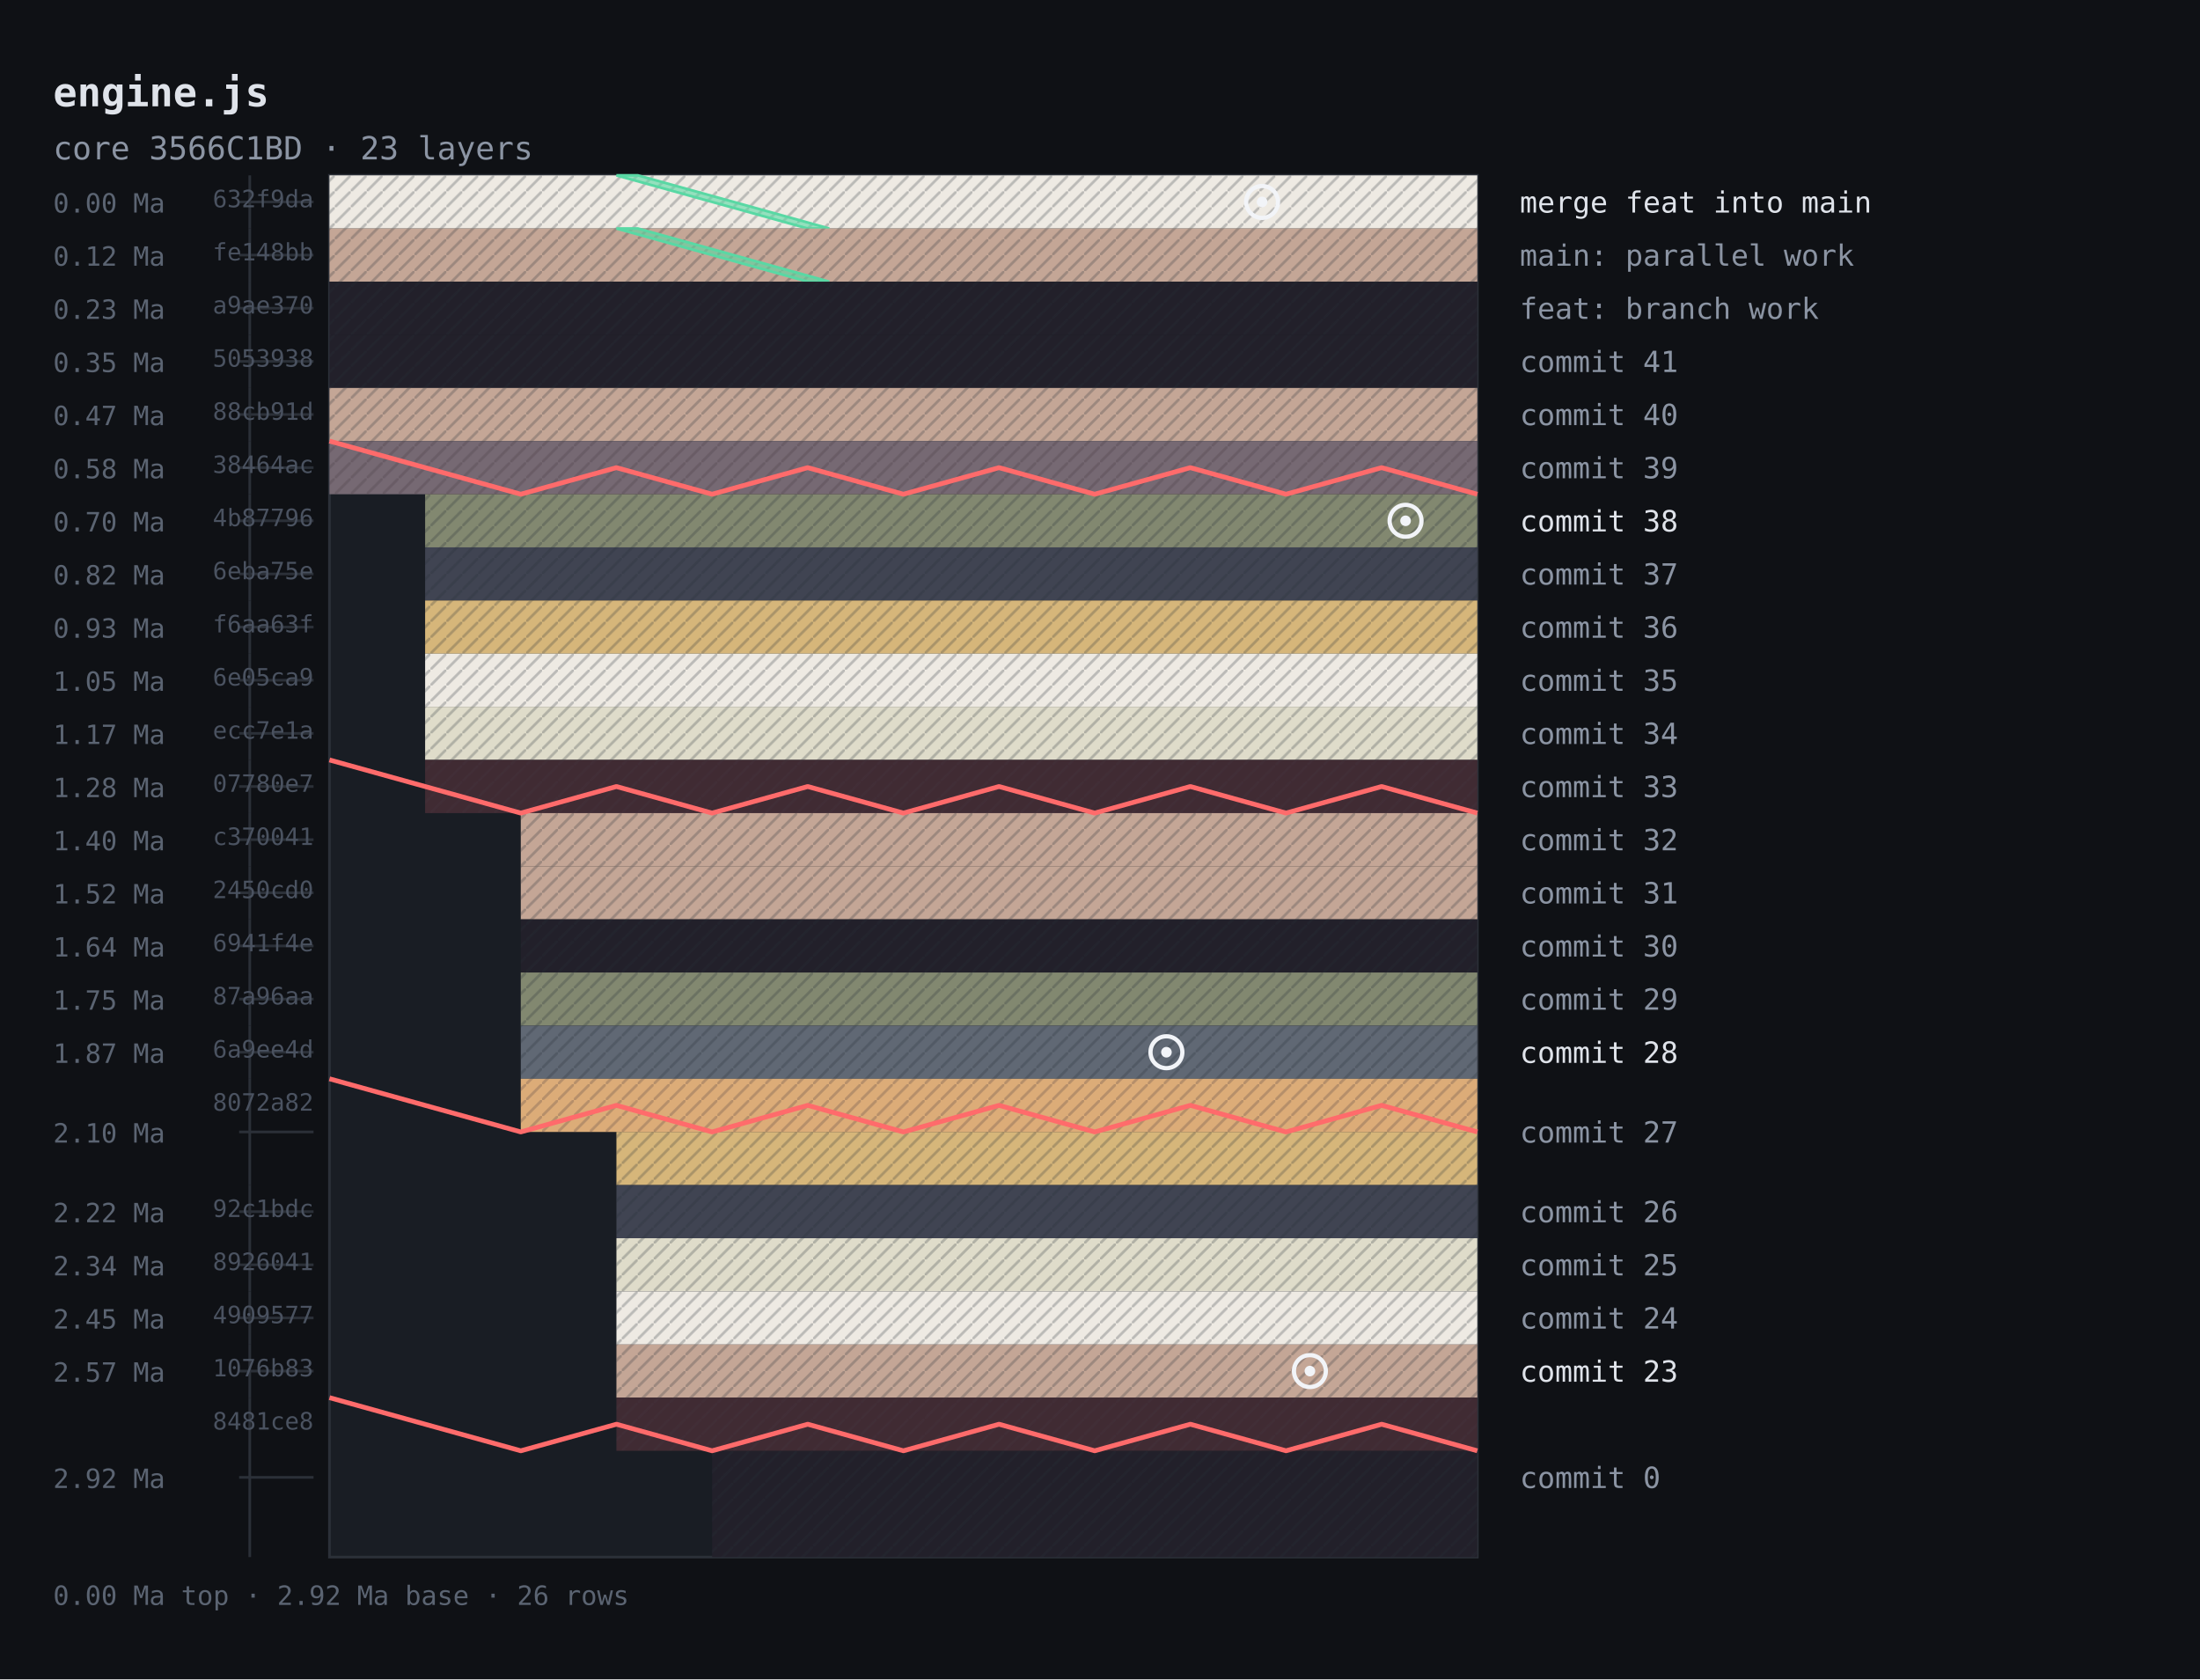
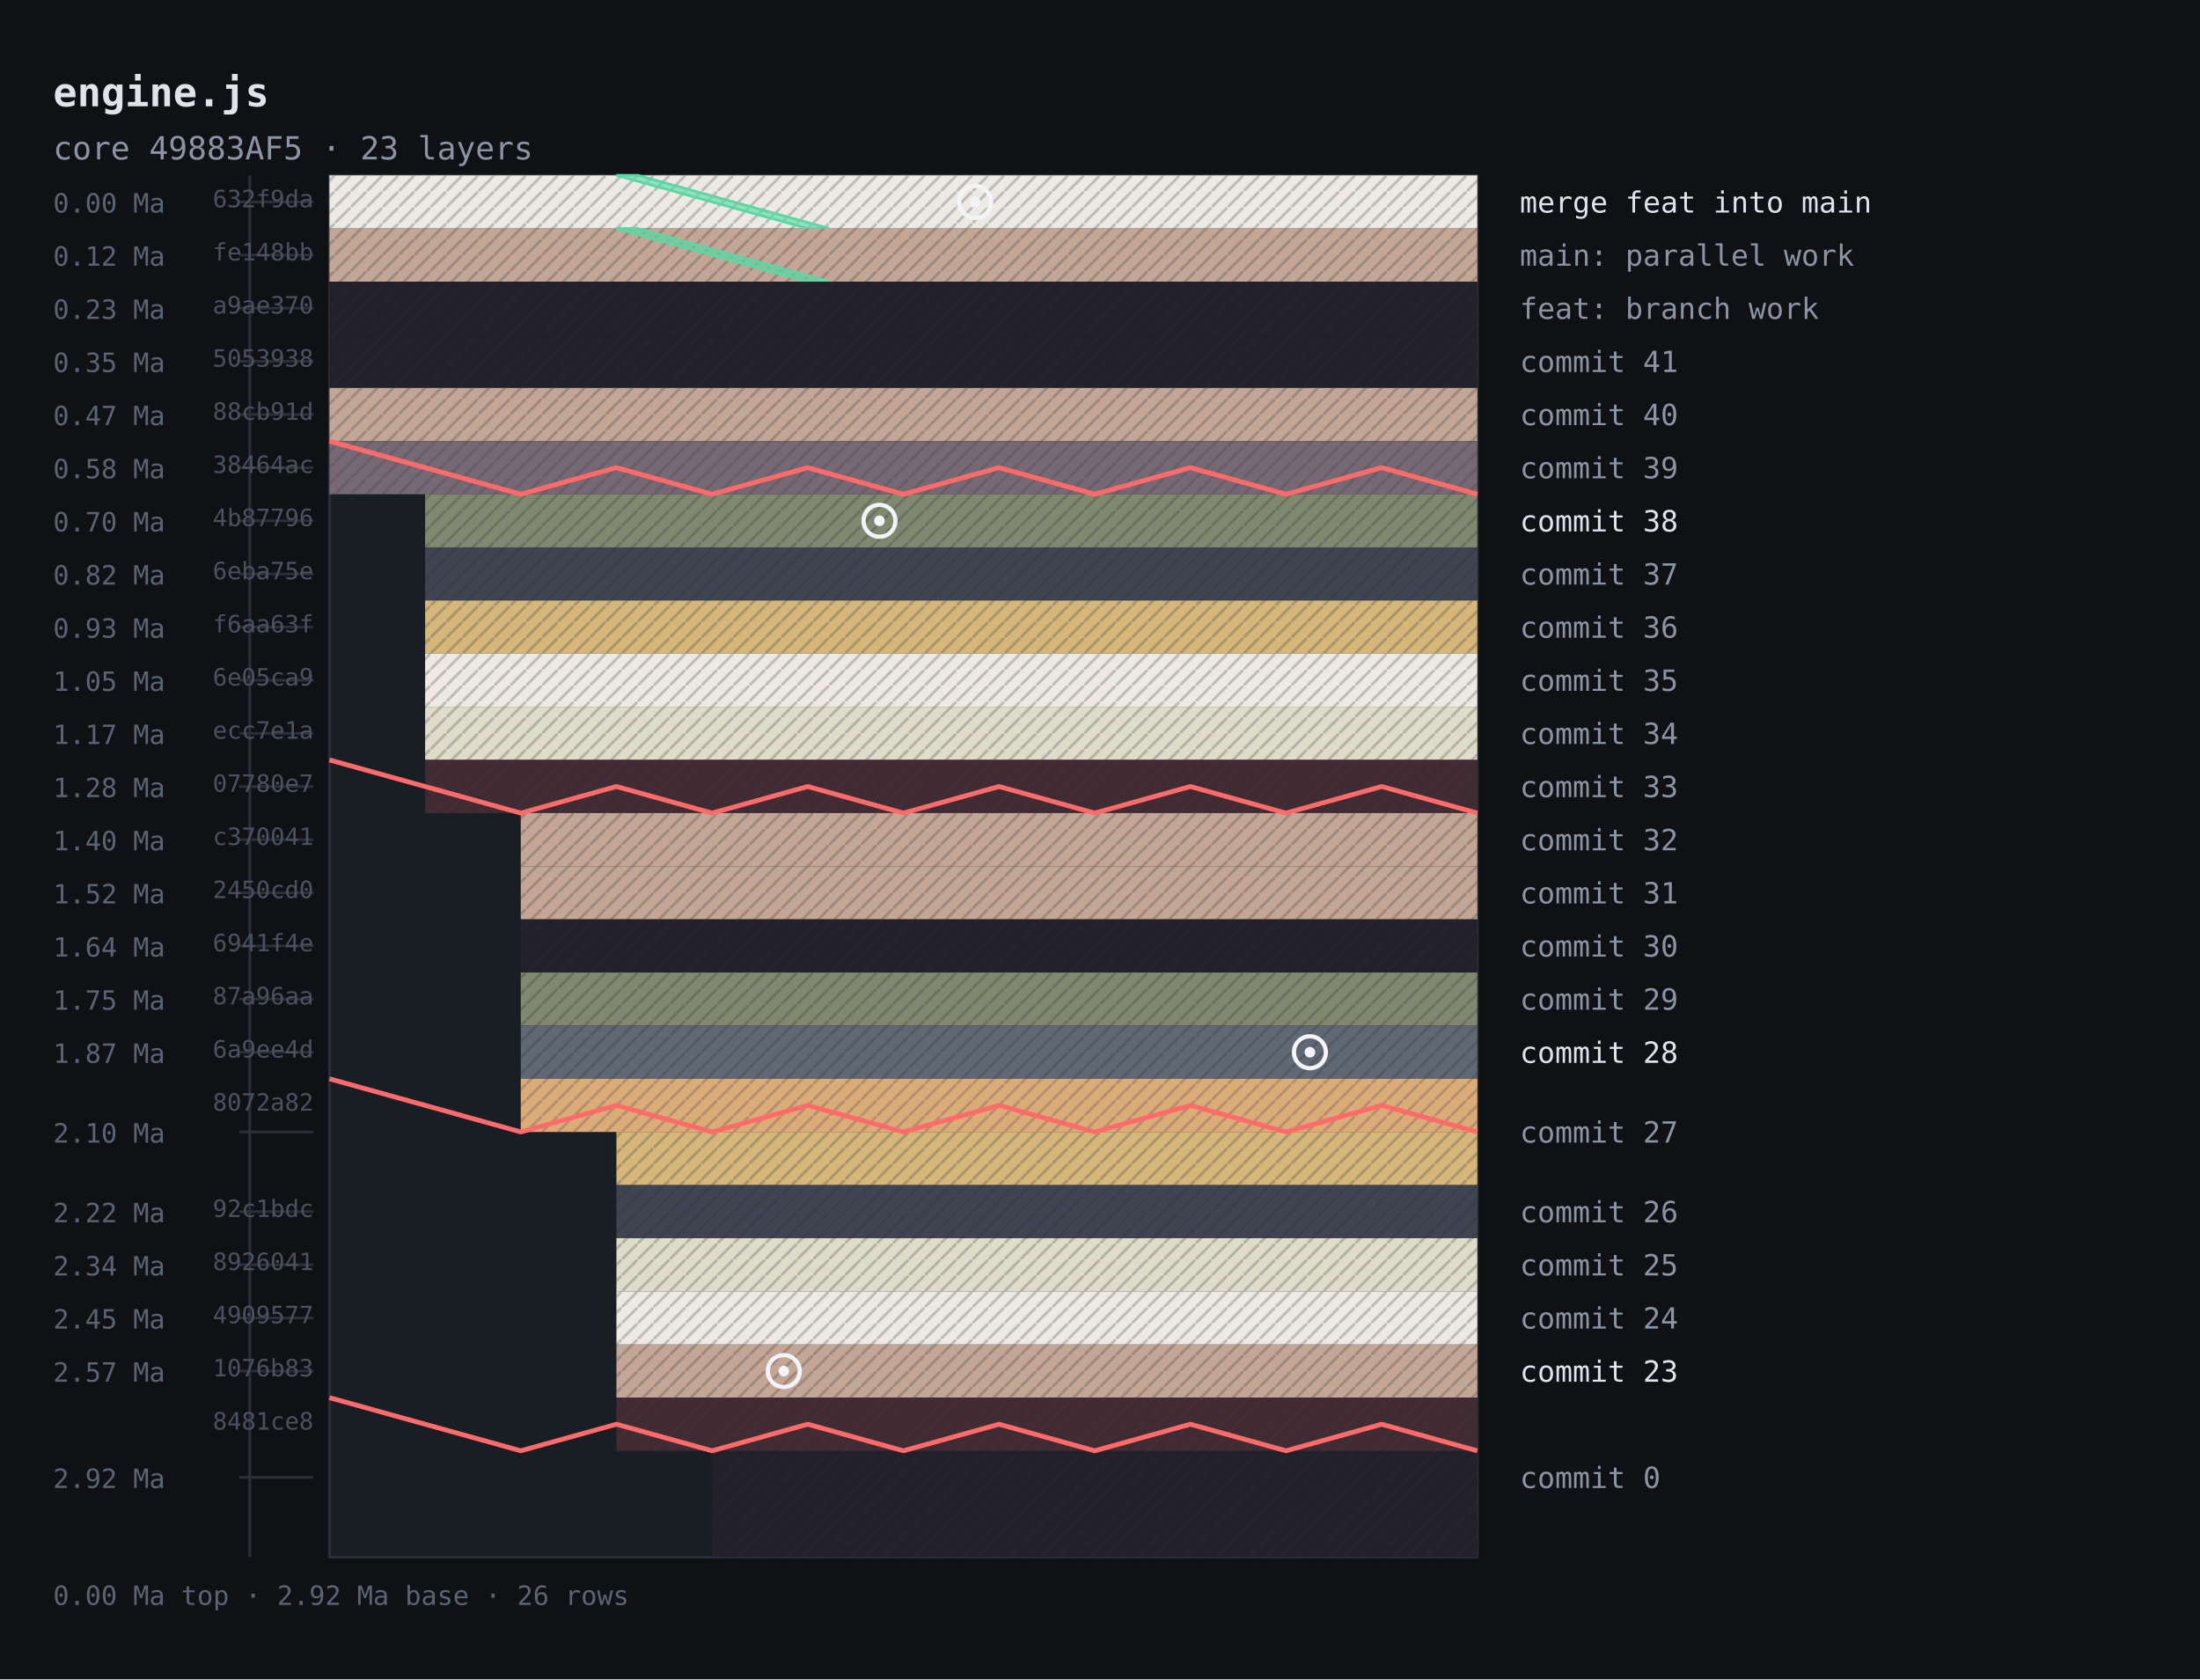
<svg xmlns="http://www.w3.org/2000/svg" width="828" height="632" viewBox="0 0 828 632" role="img" font-family="ui-monospace, SFMono-Regular, Menlo, Consolas, &quot;DejaVu Sans Mono&quot;, monospace">
  <rect x="0" y="0" width="828" height="632" fill="#0f1115" />
  <text x="20" y="40" fill="#dfe3ea" font-size="15" font-weight="600">engine.js</text>
-   <text x="20" y="60" fill="#8b94a3" font-size="12">core 3566C1BD · 23 layers</text>
+   <text x="20" y="60" fill="#8b94a3" font-size="12">core 49883AF5 · 23 layers</text>
  <rect x="124" y="66" width="432" height="520" fill="#191d24" stroke="#2b3038" stroke-width="1" />
  <rect x="124" y="66" width="432" height="20" fill="rgb(238,234,227)" />
  <rect x="124" y="66" width="432" height="20" fill="url(#grain)" />
  <g class="fossil">
-     <circle cx="475.00" cy="76.00" r="6.00" fill="none" stroke="#f2f4f8" stroke-width="1.6" />
-     <circle cx="475.00" cy="76.00" r="2.00" fill="#f2f4f8" />
+     <circle cx="367.00" cy="76.00" r="6.00" fill="none" stroke="#f2f4f8" stroke-width="1.6" />
+     <circle cx="367.00" cy="76.00" r="2.00" fill="#f2f4f8" />
  </g>
  <g class="dike">
    <path d="M232.00 66.00 L240.10 66.00 L312.10 86.00 L304.00 86.00 Z" fill="#59d8a4" fill-opacity="0.6" stroke="#59d8a4" stroke-width="1" />
  </g>
  <rect x="124" y="86" width="432" height="20" fill="rgb(196,166,150)" />
  <rect x="124" y="86" width="432" height="20" fill="url(#grain)" />
  <g class="dike">
    <path d="M232.00 86.00 L240.10 86.00 L312.10 106.00 L304.00 106.00 Z" fill="#59d8a4" fill-opacity="0.6" stroke="#59d8a4" stroke-width="1" />
  </g>
  <rect x="124" y="106" width="432" height="20" fill="rgb(34,32,42)" />
  <rect x="124" y="106" width="432" height="20" fill="url(#grain)" />
  <rect x="124" y="126" width="432" height="20" fill="rgb(34,32,42)" />
  <rect x="124" y="126" width="432" height="20" fill="url(#grain)" />
  <rect x="124" y="146" width="432" height="20" fill="rgb(196,166,150)" />
  <rect x="124" y="146" width="432" height="20" fill="url(#grain)" />
  <rect x="124" y="166" width="432" height="20" fill="rgb(96,104,116)" />
  <rect x="124" y="166" width="432" height="20" fill="url(#grain)" />
  <rect x="160" y="186" width="396" height="20" fill="rgb(130,136,112)" />
  <rect x="160" y="186" width="396" height="20" fill="url(#grain)" />
  <g class="fossil">
-     <circle cx="529.00" cy="196.00" r="6.00" fill="none" stroke="#f2f4f8" stroke-width="1.6" />
-     <circle cx="529.00" cy="196.00" r="2.00" fill="#f2f4f8" />
+     <circle cx="331.00" cy="196.00" r="6.00" fill="none" stroke="#f2f4f8" stroke-width="1.6" />
+     <circle cx="331.00" cy="196.00" r="2.00" fill="#f2f4f8" />
  </g>
  <rect x="160" y="206" width="396" height="20" fill="rgb(64,68,82)" />
  <rect x="160" y="206" width="396" height="20" fill="url(#grain)" />
  <rect x="160" y="226" width="396" height="20" fill="rgb(214,182,122)" />
  <rect x="160" y="226" width="396" height="20" fill="url(#grain)" />
  <rect x="160" y="246" width="396" height="20" fill="rgb(238,234,227)" />
  <rect x="160" y="246" width="396" height="20" fill="url(#grain)" />
  <rect x="160" y="266" width="396" height="20" fill="rgb(223,220,202)" />
  <rect x="160" y="266" width="396" height="20" fill="url(#grain)" />
  <rect x="160" y="286" width="396" height="20" fill="rgb(34,32,42)" />
  <rect x="160" y="286" width="396" height="20" fill="url(#grain)" />
  <rect x="196" y="306" width="360" height="20" fill="rgb(196,166,150)" />
  <rect x="196" y="306" width="360" height="20" fill="url(#grain)" />
  <rect x="196" y="326" width="360" height="20" fill="rgb(196,166,150)" />
  <rect x="196" y="326" width="360" height="20" fill="url(#grain)" />
  <rect x="196" y="346" width="360" height="20" fill="rgb(34,32,42)" />
  <rect x="196" y="346" width="360" height="20" fill="url(#grain)" />
  <rect x="196" y="366" width="360" height="20" fill="rgb(130,136,112)" />
  <rect x="196" y="366" width="360" height="20" fill="url(#grain)" />
  <rect x="196" y="386" width="360" height="20" fill="rgb(96,104,116)" />
  <rect x="196" y="386" width="360" height="20" fill="url(#grain)" />
  <g class="fossil">
-     <circle cx="439.00" cy="396.00" r="6.00" fill="none" stroke="#f2f4f8" stroke-width="1.6" />
-     <circle cx="439.00" cy="396.00" r="2.00" fill="#f2f4f8" />
+     <circle cx="493.00" cy="396.00" r="6.00" fill="none" stroke="#f2f4f8" stroke-width="1.6" />
+     <circle cx="493.00" cy="396.00" r="2.00" fill="#f2f4f8" />
  </g>
  <rect x="196" y="406" width="360" height="20" fill="rgb(214,182,122)" />
  <rect x="196" y="406" width="360" height="20" fill="url(#grain)" />
  <rect x="232" y="426" width="324" height="20" fill="rgb(214,182,122)" />
  <rect x="232" y="426" width="324" height="20" fill="url(#grain)" />
  <rect x="232" y="446" width="324" height="20" fill="rgb(64,68,82)" />
  <rect x="232" y="446" width="324" height="20" fill="url(#grain)" />
  <rect x="232" y="466" width="324" height="20" fill="rgb(223,220,202)" />
  <rect x="232" y="466" width="324" height="20" fill="url(#grain)" />
  <rect x="232" y="486" width="324" height="20" fill="rgb(238,234,227)" />
  <rect x="232" y="486" width="324" height="20" fill="url(#grain)" />
  <rect x="232" y="506" width="324" height="20" fill="rgb(196,166,150)" />
  <rect x="232" y="506" width="324" height="20" fill="url(#grain)" />
  <g class="fossil">
-     <circle cx="493.00" cy="516.00" r="6.00" fill="none" stroke="#f2f4f8" stroke-width="1.6" />
-     <circle cx="493.00" cy="516.00" r="2.00" fill="#f2f4f8" />
+     <circle cx="295.00" cy="516.00" r="6.00" fill="none" stroke="#f2f4f8" stroke-width="1.6" />
+     <circle cx="295.00" cy="516.00" r="2.00" fill="#f2f4f8" />
  </g>
  <rect x="232" y="526" width="324" height="20" fill="rgb(34,32,42)" />
  <rect x="232" y="526" width="324" height="20" fill="url(#grain)" />
  <rect x="268" y="546" width="288" height="40" fill="rgb(34,32,42)" />
  <rect x="268" y="546" width="288" height="40" fill="url(#grain)" />
  <path class="fault" d="M124.00 166.00 L160.00 176.00 L196.00 186.00 L232.00 176.00 L268.00 186.00 L304.00 176.00 L340.00 186.00 L376.00 176.00 L412.00 186.00 L448.00 176.00 L484.00 186.00 L520.00 176.00 L556.00 186.00" fill="none" stroke="#ff6b6b" stroke-width="1.8" stroke-linejoin="round" />
  <rect x="124.00" y="166.00" width="432.00" height="20" fill="#ff6b6b" fill-opacity="0.14" />
  <path class="fault" d="M124.00 286.00 L160.00 296.00 L196.00 306.00 L232.00 296.00 L268.00 306.00 L304.00 296.00 L340.00 306.00 L376.00 296.00 L412.00 306.00 L448.00 296.00 L484.00 306.00 L520.00 296.00 L556.00 306.00" fill="none" stroke="#ff6b6b" stroke-width="1.8" stroke-linejoin="round" />
  <rect x="160.00" y="286.00" width="396.00" height="20" fill="#ff6b6b" fill-opacity="0.14" />
  <path class="fault" d="M124.00 406.00 L160.00 416.00 L196.00 426.00 L232.00 416.00 L268.00 426.00 L304.00 416.00 L340.00 426.00 L376.00 416.00 L412.00 426.00 L448.00 416.00 L484.00 426.00 L520.00 416.00 L556.00 426.00" fill="none" stroke="#ff6b6b" stroke-width="1.8" stroke-linejoin="round" />
  <rect x="196.00" y="406.00" width="360.00" height="20" fill="#ff6b6b" fill-opacity="0.14" />
  <path class="fault" d="M124.00 526.00 L160.00 536.00 L196.00 546.00 L232.00 536.00 L268.00 546.00 L304.00 536.00 L340.00 546.00 L376.00 536.00 L412.00 546.00 L448.00 536.00 L484.00 546.00 L520.00 536.00 L556.00 546.00" fill="none" stroke="#ff6b6b" stroke-width="1.8" stroke-linejoin="round" />
  <rect x="232.00" y="526.00" width="324.00" height="20" fill="#ff6b6b" fill-opacity="0.14" />
  <defs>
    <pattern id="grain" width="6" height="6" patternUnits="userSpaceOnUse">
      <path d="M0 6L6 0" stroke="#2b3038" stroke-opacity="0.25" stroke-width="1" />
    </pattern>
  </defs>
  <line x1="94.00" y1="66.00" x2="94.00" y2="86.00" stroke="#2b3038" stroke-width="1" />
  <line x1="90.00" y1="76.00" x2="118.00" y2="76.00" stroke="#2b3038" stroke-width="1" />
  <text x="20" y="80.00" fill="#5b6472" font-size="10">0.00 Ma</text>
  <text x="118.00" y="78.00" fill="#4a5260" font-size="9" text-anchor="end">632f9da</text>
  <text x="572.00" y="80.00" fill="#dfe3ea" font-size="11">merge feat into main</text>
  <line x1="94.00" y1="86.00" x2="94.00" y2="106.00" stroke="#2b3038" stroke-width="1" />
  <line x1="90.00" y1="96.00" x2="118.00" y2="96.00" stroke="#2b3038" stroke-width="1" />
  <text x="20" y="100.00" fill="#5b6472" font-size="10">0.12 Ma</text>
  <text x="118.00" y="98.00" fill="#4a5260" font-size="9" text-anchor="end">fe148bb</text>
  <text x="572.00" y="100.00" fill="#8b94a3" font-size="11">main: parallel work</text>
  <line x1="94.00" y1="106.00" x2="94.00" y2="126.00" stroke="#2b3038" stroke-width="1" />
  <line x1="90.00" y1="116.00" x2="118.00" y2="116.00" stroke="#2b3038" stroke-width="1" />
  <text x="20" y="120.00" fill="#5b6472" font-size="10">0.23 Ma</text>
  <text x="118.00" y="118.00" fill="#4a5260" font-size="9" text-anchor="end">a9ae370</text>
  <text x="572.00" y="120.00" fill="#8b94a3" font-size="11">feat: branch work</text>
  <line x1="94.00" y1="126.00" x2="94.00" y2="146.00" stroke="#2b3038" stroke-width="1" />
  <line x1="90.00" y1="136.00" x2="118.00" y2="136.00" stroke="#2b3038" stroke-width="1" />
  <text x="20" y="140.00" fill="#5b6472" font-size="10">0.35 Ma</text>
  <text x="118.00" y="138.00" fill="#4a5260" font-size="9" text-anchor="end">5053938</text>
  <text x="572.00" y="140.00" fill="#8b94a3" font-size="11">commit 41</text>
  <line x1="94.00" y1="146.00" x2="94.00" y2="166.00" stroke="#2b3038" stroke-width="1" />
  <line x1="90.00" y1="156.00" x2="118.00" y2="156.00" stroke="#2b3038" stroke-width="1" />
  <text x="20" y="160.00" fill="#5b6472" font-size="10">0.47 Ma</text>
  <text x="118.00" y="158.00" fill="#4a5260" font-size="9" text-anchor="end">88cb91d</text>
  <text x="572.00" y="160.00" fill="#8b94a3" font-size="11">commit 40</text>
  <line x1="94.00" y1="166.00" x2="94.00" y2="186.00" stroke="#2b3038" stroke-width="1" />
  <line x1="90.00" y1="176.00" x2="118.00" y2="176.00" stroke="#2b3038" stroke-width="1" />
  <text x="20" y="180.00" fill="#5b6472" font-size="10">0.58 Ma</text>
  <text x="118.00" y="178.00" fill="#4a5260" font-size="9" text-anchor="end">38464ac</text>
  <text x="572.00" y="180.00" fill="#8b94a3" font-size="11">commit 39</text>
  <line x1="94.00" y1="186.00" x2="94.00" y2="206.00" stroke="#2b3038" stroke-width="1" />
  <line x1="90.00" y1="196.00" x2="118.00" y2="196.00" stroke="#2b3038" stroke-width="1" />
  <text x="20" y="200.00" fill="#5b6472" font-size="10">0.70 Ma</text>
  <text x="118.00" y="198.00" fill="#4a5260" font-size="9" text-anchor="end">4b87796</text>
  <text x="572.00" y="200.00" fill="#dfe3ea" font-size="11">commit 38</text>
  <line x1="94.00" y1="206.00" x2="94.00" y2="226.00" stroke="#2b3038" stroke-width="1" />
  <line x1="90.00" y1="216.00" x2="118.00" y2="216.00" stroke="#2b3038" stroke-width="1" />
  <text x="20" y="220.00" fill="#5b6472" font-size="10">0.82 Ma</text>
  <text x="118.00" y="218.00" fill="#4a5260" font-size="9" text-anchor="end">6eba75e</text>
  <text x="572.00" y="220.00" fill="#8b94a3" font-size="11">commit 37</text>
  <line x1="94.00" y1="226.00" x2="94.00" y2="246.00" stroke="#2b3038" stroke-width="1" />
  <line x1="90.00" y1="236.00" x2="118.00" y2="236.00" stroke="#2b3038" stroke-width="1" />
  <text x="20" y="240.00" fill="#5b6472" font-size="10">0.93 Ma</text>
  <text x="118.00" y="238.00" fill="#4a5260" font-size="9" text-anchor="end">f6aa63f</text>
  <text x="572.00" y="240.00" fill="#8b94a3" font-size="11">commit 36</text>
  <line x1="94.00" y1="246.00" x2="94.00" y2="266.00" stroke="#2b3038" stroke-width="1" />
  <line x1="90.00" y1="256.00" x2="118.00" y2="256.00" stroke="#2b3038" stroke-width="1" />
  <text x="20" y="260.00" fill="#5b6472" font-size="10">1.05 Ma</text>
  <text x="118.00" y="258.00" fill="#4a5260" font-size="9" text-anchor="end">6e05ca9</text>
  <text x="572.00" y="260.00" fill="#8b94a3" font-size="11">commit 35</text>
  <line x1="94.00" y1="266.00" x2="94.00" y2="286.00" stroke="#2b3038" stroke-width="1" />
  <line x1="90.00" y1="276.00" x2="118.00" y2="276.00" stroke="#2b3038" stroke-width="1" />
  <text x="20" y="280.00" fill="#5b6472" font-size="10">1.17 Ma</text>
  <text x="118.00" y="278.00" fill="#4a5260" font-size="9" text-anchor="end">ecc7e1a</text>
  <text x="572.00" y="280.00" fill="#8b94a3" font-size="11">commit 34</text>
  <line x1="94.00" y1="286.00" x2="94.00" y2="306.00" stroke="#2b3038" stroke-width="1" />
  <line x1="90.00" y1="296.00" x2="118.00" y2="296.00" stroke="#2b3038" stroke-width="1" />
  <text x="20" y="300.00" fill="#5b6472" font-size="10">1.28 Ma</text>
  <text x="118.00" y="298.00" fill="#4a5260" font-size="9" text-anchor="end">07780e7</text>
  <text x="572.00" y="300.00" fill="#8b94a3" font-size="11">commit 33</text>
  <line x1="94.00" y1="306.00" x2="94.00" y2="326.00" stroke="#2b3038" stroke-width="1" />
  <line x1="90.00" y1="316.00" x2="118.00" y2="316.00" stroke="#2b3038" stroke-width="1" />
  <text x="20" y="320.00" fill="#5b6472" font-size="10">1.40 Ma</text>
  <text x="118.00" y="318.00" fill="#4a5260" font-size="9" text-anchor="end">c370041</text>
  <text x="572.00" y="320.00" fill="#8b94a3" font-size="11">commit 32</text>
  <line x1="94.00" y1="326.00" x2="94.00" y2="346.00" stroke="#2b3038" stroke-width="1" />
  <line x1="90.00" y1="336.00" x2="118.00" y2="336.00" stroke="#2b3038" stroke-width="1" />
  <text x="20" y="340.00" fill="#5b6472" font-size="10">1.52 Ma</text>
  <text x="118.00" y="338.00" fill="#4a5260" font-size="9" text-anchor="end">2450cd0</text>
  <text x="572.00" y="340.00" fill="#8b94a3" font-size="11">commit 31</text>
  <line x1="94.00" y1="346.00" x2="94.00" y2="366.00" stroke="#2b3038" stroke-width="1" />
  <line x1="90.00" y1="356.00" x2="118.00" y2="356.00" stroke="#2b3038" stroke-width="1" />
  <text x="20" y="360.00" fill="#5b6472" font-size="10">1.64 Ma</text>
  <text x="118.00" y="358.00" fill="#4a5260" font-size="9" text-anchor="end">6941f4e</text>
  <text x="572.00" y="360.00" fill="#8b94a3" font-size="11">commit 30</text>
  <line x1="94.00" y1="366.00" x2="94.00" y2="386.00" stroke="#2b3038" stroke-width="1" />
  <line x1="90.00" y1="376.00" x2="118.00" y2="376.00" stroke="#2b3038" stroke-width="1" />
  <text x="20" y="380.00" fill="#5b6472" font-size="10">1.75 Ma</text>
  <text x="118.00" y="378.00" fill="#4a5260" font-size="9" text-anchor="end">87a96aa</text>
  <text x="572.00" y="380.00" fill="#8b94a3" font-size="11">commit 29</text>
  <line x1="94.00" y1="386.00" x2="94.00" y2="406.00" stroke="#2b3038" stroke-width="1" />
  <line x1="90.00" y1="396.00" x2="118.00" y2="396.00" stroke="#2b3038" stroke-width="1" />
  <text x="20" y="400.00" fill="#5b6472" font-size="10">1.87 Ma</text>
  <text x="118.00" y="398.00" fill="#4a5260" font-size="9" text-anchor="end">6a9ee4d</text>
  <text x="572.00" y="400.00" fill="#dfe3ea" font-size="11">commit 28</text>
  <line x1="94.00" y1="406.00" x2="94.00" y2="446.00" stroke="#2b3038" stroke-width="1" />
  <line x1="90.00" y1="426.00" x2="118.00" y2="426.00" stroke="#2b3038" stroke-width="1" />
  <text x="20" y="430.00" fill="#5b6472" font-size="10">2.10 Ma</text>
  <text x="118.00" y="418.00" fill="#4a5260" font-size="9" text-anchor="end">8072a82</text>
  <text x="572.00" y="430.00" fill="#8b94a3" font-size="11">commit 27</text>
  <line x1="94.00" y1="446.00" x2="94.00" y2="466.00" stroke="#2b3038" stroke-width="1" />
  <line x1="90.00" y1="456.00" x2="118.00" y2="456.00" stroke="#2b3038" stroke-width="1" />
  <text x="20" y="460.00" fill="#5b6472" font-size="10">2.22 Ma</text>
  <text x="118.00" y="458.00" fill="#4a5260" font-size="9" text-anchor="end">92c1bdc</text>
  <text x="572.00" y="460.00" fill="#8b94a3" font-size="11">commit 26</text>
  <line x1="94.00" y1="466.00" x2="94.00" y2="486.00" stroke="#2b3038" stroke-width="1" />
  <line x1="90.00" y1="476.00" x2="118.00" y2="476.00" stroke="#2b3038" stroke-width="1" />
  <text x="20" y="480.00" fill="#5b6472" font-size="10">2.34 Ma</text>
  <text x="118.00" y="478.00" fill="#4a5260" font-size="9" text-anchor="end">8926041</text>
  <text x="572.00" y="480.00" fill="#8b94a3" font-size="11">commit 25</text>
  <line x1="94.00" y1="486.00" x2="94.00" y2="506.00" stroke="#2b3038" stroke-width="1" />
  <line x1="90.00" y1="496.00" x2="118.00" y2="496.00" stroke="#2b3038" stroke-width="1" />
  <text x="20" y="500.00" fill="#5b6472" font-size="10">2.45 Ma</text>
  <text x="118.00" y="498.00" fill="#4a5260" font-size="9" text-anchor="end">4909577</text>
  <text x="572.00" y="500.00" fill="#8b94a3" font-size="11">commit 24</text>
  <line x1="94.00" y1="506.00" x2="94.00" y2="526.00" stroke="#2b3038" stroke-width="1" />
  <line x1="90.00" y1="516.00" x2="118.00" y2="516.00" stroke="#2b3038" stroke-width="1" />
  <text x="20" y="520.00" fill="#5b6472" font-size="10">2.57 Ma</text>
  <text x="118.00" y="518.00" fill="#4a5260" font-size="9" text-anchor="end">1076b83</text>
  <text x="572.00" y="520.00" fill="#dfe3ea" font-size="11">commit 23</text>
  <line x1="94.00" y1="526.00" x2="94.00" y2="586.00" stroke="#2b3038" stroke-width="1" />
  <line x1="90.00" y1="556.00" x2="118.00" y2="556.00" stroke="#2b3038" stroke-width="1" />
  <text x="20" y="560.00" fill="#5b6472" font-size="10">2.92 Ma</text>
  <text x="118.00" y="538.00" fill="#4a5260" font-size="9" text-anchor="end">8481ce8</text>
  <text x="572.00" y="560.00" fill="#8b94a3" font-size="11">commit 0</text>
  <text x="20" y="604.00" fill="#5b6472" font-size="10">0.00 Ma top · 2.92 Ma base · 26 rows</text>
</svg>
